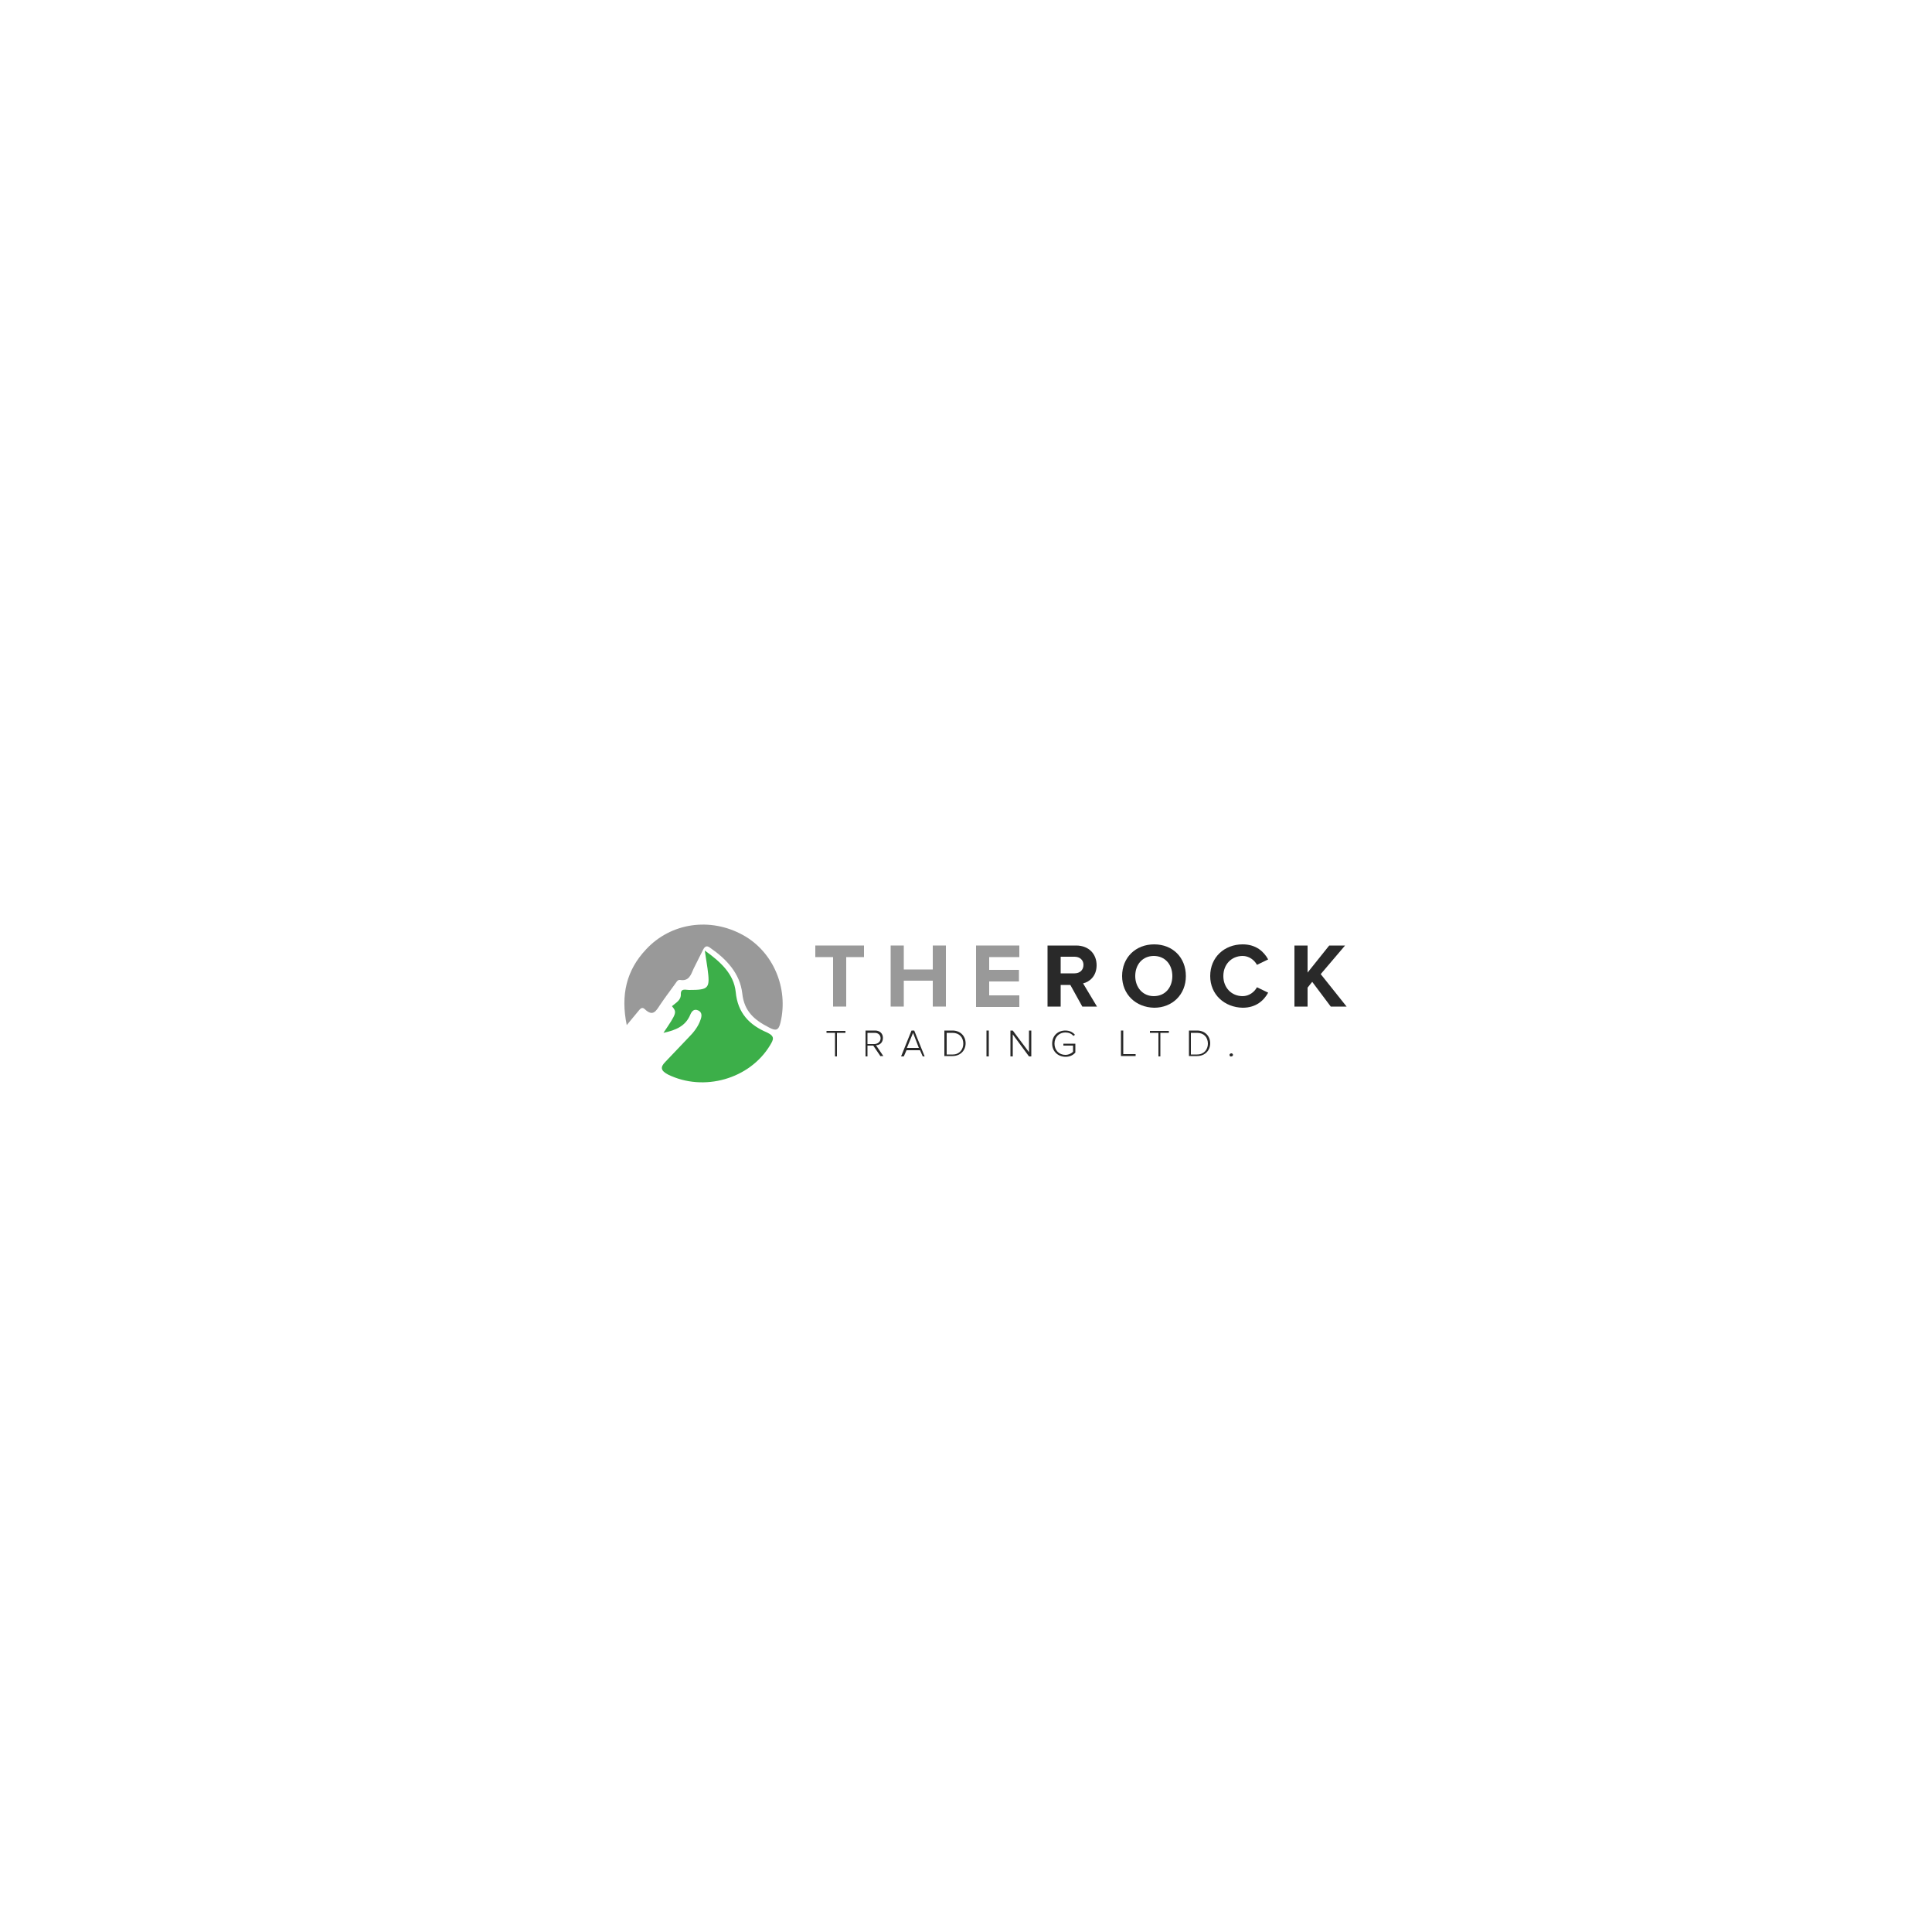
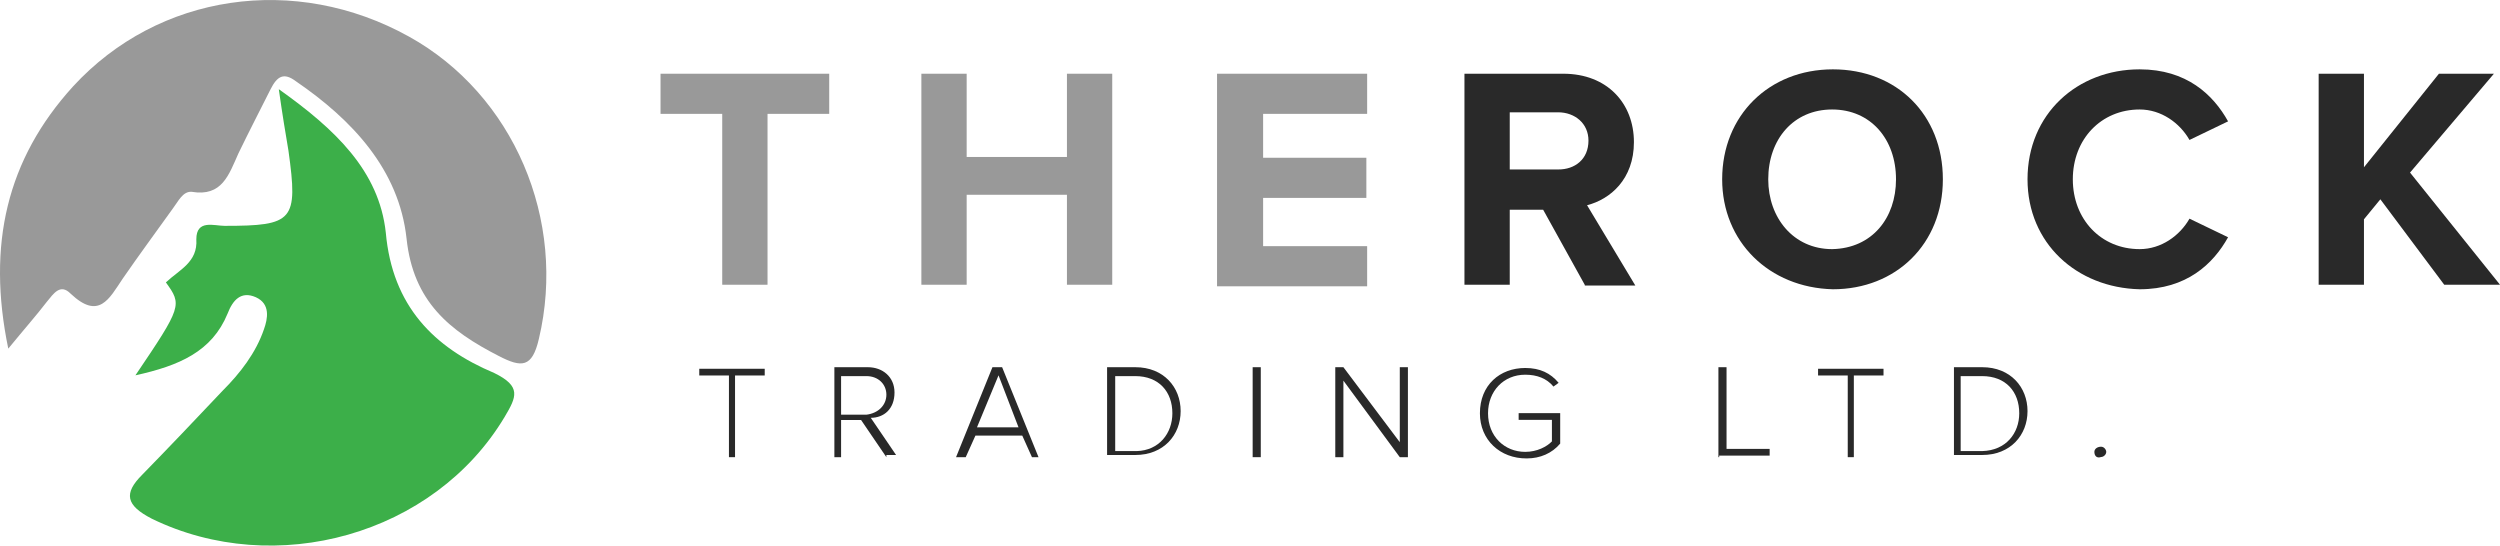
- <svg xmlns="http://www.w3.org/2000/svg" version="1.1" id="Ebene_2" x="0px" y="0px" viewBox="0 0 500 500" enable-background="new 0 0 500 500" xml:space="preserve">
+ <svg xmlns="http://www.w3.org/2000/svg" version="1.1" id="Ebene_2" x="0px" y="0px" width="1600.6px" height="349.3px" viewBox="-0.3 561 1600.6 349.3" enable-background="new -0.3 561 1600.6 349.3" xml:space="preserve">
  <g>
-     <path fill-rule="evenodd" clip-rule="evenodd" fill="#999999" d="M162.2,265.3c1.2-1.5,2.1-2.5,2.9-3.5c0.5-0.6,1-1.4,1.8-0.6   c2.1,2,2.9,0.4,3.9-1.1c1.2-1.8,2.5-3.5,3.8-5.3c0.4-0.5,0.7-1.3,1.4-1.2c2.3,0.4,2.8-1.3,3.5-2.9c0.8-1.6,1.6-3.2,2.4-4.8   c0.5-1,1-1.3,1.9-0.6c4.2,2.9,7.7,6.6,8.3,11.8c0.5,4.7,3.2,6.9,6.9,8.8c1.7,0.9,2.5,0.9,3-1.3c2.1-8.9-1.9-18.3-9.7-22.6   c-8.5-4.7-18.7-3.2-25.1,3.7C162.1,251.1,160.6,257.5,162.2,265.3z" />
-     <path fill-rule="evenodd" clip-rule="evenodd" fill="#3CAF49" d="M171.7,267.3c3.3-0.7,5.7-1.8,6.9-4.6c0.4-1,1-1.7,2.1-1.2   c1.1,0.5,0.9,1.6,0.6,2.4c-0.6,1.8-1.8,3.3-3.1,4.6c-2,2.1-4,4.2-6,6.3c-1.4,1.4-1.2,2.3,0.7,3.3c9.2,4.5,21.1,1.2,26.4-7.6   c0.9-1.5,1.3-2.3-0.8-3.3c-4.5-1.9-7.6-5-8.1-10.5c-0.5-4.6-3.8-7.7-8-10.7c0.3,2,0.5,3.3,0.7,4.6c0.7,5.2,0.4,5.6-4.8,5.6   c-0.8,0-2.1-0.5-2.1,1c0.1,1.7-1.3,2.3-2.3,3.2C175.2,262,175.2,262.1,171.7,267.3z" />
-   </g>
-   <g>
-     <path fill="#292929" d="M216.1,273.4v-6.1h-2.2v-0.5h4.9v0.5h-2.2v6.1H216.1z" />
-     <path fill="#292929" d="M227.9,273.4l-1.9-2.8h-1.5v2.8H224v-6.7h2.5c1.1,0,2,0.7,2,1.9c0,1.2-0.8,1.9-1.8,1.9l1.9,2.8H227.9z    M227.9,268.7c0-0.8-0.6-1.4-1.5-1.4h-1.9v2.9h1.9C227.3,270.1,227.9,269.5,227.9,268.7z" />
-     <path fill="#292929" d="M238.8,273.4l-0.7-1.6h-3.5l-0.7,1.6h-0.7l2.7-6.7h0.7l2.7,6.7H238.8z M236.3,267.3l-1.6,3.9h3.1   L236.3,267.3z" />
-     <path fill="#292929" d="M244.4,273.4v-6.7h2.1c2.1,0,3.4,1.5,3.4,3.3c0,1.8-1.3,3.3-3.4,3.3H244.4z M249.3,270.1   c0-1.6-1-2.8-2.8-2.8H245v5.6h1.6C248.3,272.9,249.3,271.6,249.3,270.1z" />
-     <path fill="#292929" d="M255.3,273.4v-6.7h0.6v6.7H255.3z" />
-     <path fill="#292929" d="M266.3,273.4l-4.2-5.7v5.7h-0.6v-6.7h0.6l4.2,5.6v-5.6h0.6v6.7H266.3z" />
-     <path fill="#292929" d="M272.3,270.1c0-2.1,1.5-3.4,3.4-3.4c1.1,0,1.9,0.4,2.5,1.1l-0.4,0.3c-0.5-0.6-1.2-0.9-2.1-0.9   c-1.6,0-2.8,1.2-2.8,2.9c0,1.7,1.2,2.9,2.8,2.9c0.9,0,1.6-0.4,2-0.8v-1.6h-2.5v-0.5h3.1v2.3c-0.6,0.7-1.5,1.1-2.5,1.1   C273.8,273.5,272.3,272.1,272.3,270.1z" />
-     <path fill="#292929" d="M290.1,273.4v-6.7h0.6v6.1h3.2v0.5H290.1z" />
-     <path fill="#292929" d="M299.8,273.4v-6.1h-2.2v-0.5h4.9v0.5h-2.2v6.1H299.8z" />
-     <path fill="#292929" d="M307.7,273.4v-6.7h2.1c2.1,0,3.4,1.5,3.4,3.3c0,1.8-1.3,3.3-3.4,3.3H307.7z M312.6,270.1   c0-1.6-1-2.8-2.8-2.8h-1.6v5.6h1.6C311.6,272.9,312.6,271.6,312.6,270.1z" />
-     <path fill="#292929" d="M318.2,273c0-0.2,0.2-0.4,0.5-0.4c0.2,0,0.4,0.2,0.4,0.4c0,0.2-0.2,0.4-0.4,0.4   C318.4,273.5,318.2,273.3,318.2,273z" />
-   </g>
-   <g>
-     <path fill="#999999" d="M215.6,260.5v-12.8H211v-3h12.6v3H219v12.8H215.6z" />
-     <path fill="#999999" d="M241.4,260.5v-6.7h-7.5v6.7h-3.4v-15.8h3.4v6.2h7.5v-6.2h3.4v15.8H241.4z" />
-     <path fill="#999999" d="M252.6,260.5v-15.8h11.2v3H256v3.3h7.7v3H256v3.6h7.8v3H252.6z" />
-     <path fill="#292929" d="M280.1,260.5l-3.1-5.6h-2.5v5.6h-3.4v-15.8h7.4c3.3,0,5.3,2.2,5.3,5.1c0,2.8-1.8,4.3-3.5,4.7l3.6,6H280.1z    M280.4,249.7c0-1.3-1-2.1-2.3-2.1h-3.6v4.3h3.6C279.4,251.9,280.4,251.1,280.4,249.7z" />
-     <path fill="#292929" d="M290.4,252.6c0-4.8,3.5-8.2,8.3-8.2c4.8,0,8.2,3.4,8.2,8.2c0,4.8-3.5,8.2-8.2,8.2   C293.9,260.7,290.4,257.3,290.4,252.6z M303.4,252.6c0-3-1.9-5.2-4.8-5.2c-2.9,0-4.8,2.2-4.8,5.2c0,2.9,1.9,5.2,4.8,5.2   C301.6,257.8,303.4,255.5,303.4,252.6z" />
-     <path fill="#292929" d="M313.2,252.6c0-4.9,3.7-8.2,8.4-8.2c3.5,0,5.5,1.9,6.6,3.9l-2.9,1.4c-0.7-1.3-2.1-2.3-3.7-2.3   c-2.9,0-5,2.2-5,5.2c0,3,2.1,5.2,5,5.2c1.6,0,3-1,3.7-2.3l2.9,1.4c-1.1,2-3.1,3.9-6.6,3.9C316.9,260.7,313.2,257.4,313.2,252.6z" />
-     <path fill="#292929" d="M344.4,260.5l-4.8-6.4l-1.2,1.5v4.9H335v-15.8h3.4v7l5.6-7h4.1l-6.3,7.4l6.7,8.4H344.4z" />
+     <path fill="#999999" d="M5,784.2c10.5-12.8,18.1-21.4,24.7-30c4.3-5.2,8.6-11.9,15.2-5.2c18.1,17.1,24.7,3.3,33.3-9.5   c10.5-15.2,21.4-30,32.3-45.2c3.3-4.3,6.2-10.9,11.9-10.5c19.5,3.3,23.8-10.9,30-24.7c6.7-13.8,13.8-27.6,20.5-40.9   c4.3-8.6,8.6-10.9,16.2-5.2c36.1,24.7,66.1,56.6,70.9,100.8c4.3,40.4,27.6,59,59,75.1c14.7,7.6,21.4,7.6,25.7-10.9   c18.1-76.1-16.2-156.5-83.2-193.6c-72.8-40.4-160.3-27.6-215,31.9C4.1,662.9-8.8,717.6,5,784.2z" />
+     <path fill="#3CAF49" d="M86.4,801.3c28.1-6.2,49-15.2,59-39.5c3.3-8.6,8.6-14.7,18.1-10.5c9.5,4.3,7.6,13.8,5.2,20.5   c-5.2,15.2-15.2,28.1-26.6,39.5c-17.1,18.1-34.2,36.1-51.4,53.7c-11.9,11.9-10.5,19.5,6.2,28.1c79,38.5,180.7,10.5,225.9-65.2   c7.6-12.8,10.9-19.5-6.7-28.1c-38.5-16.2-65.2-42.8-69.4-89.9c-4.3-39.5-32.3-66.1-68.5-91.8c2.4,17.1,4.3,28.1,6.2,39.5   c6.2,44.7,3.3,48-40.9,48c-6.7,0-18.1-4.3-18.1,8.6c1,14.7-10.9,19.5-19.5,27.6C116.3,756.2,116.3,757.1,86.4,801.3z" />
+     <path fill="#292929" d="M466.4,853.7v-52.3h-19v-4.3h41.9v4.3h-19v52.3H466.4z" />
+     <path fill="#292929" d="M567.2,853.7L551,829.9h-12.8v23.8h-4.3v-57.6h21.4c9.5,0,17.1,6.2,17.1,16.2c0,10.5-6.7,16.2-15.2,16.2   l16.2,23.8h-6.2V853.7L567.2,853.7z M567.2,813.7c0-6.7-5.2-11.9-12.8-11.9h-16.2v24.7h16.2C562,825.6,567.2,820.4,567.2,813.7z" />
+     <path fill="#292929" d="M660.4,853.7l-6.2-13.8h-30l-6.2,13.8h-6.2l23.3-57.6h6.2l23.3,57.6H660.4z M639,801.3l-13.8,33.3h26.6   L639,801.3z" />
+     <path fill="#292929" d="M708.5,853.7v-57.6h18.1c18.1,0,29,12.8,29,28.1s-10.9,28.1-29,28.1h-18.1V853.7z M750.3,825.6   c0-13.8-8.6-23.8-23.8-23.8h-12.8v48h13.8C741.8,849.4,750.3,838.4,750.3,825.6z" />
+     <path fill="#292929" d="M801.7,853.7v-57.6h5.2v57.6H801.7z" />
+     <path fill="#292929" d="M895.9,853.7l-36.1-49v49h-5.2v-57.6h5.2l36.1,48v-48h5.2v57.6H895.9z" />
+     <path fill="#292929" d="M947.2,825.6c0-18.1,12.8-29,29-29c9.5,0,16.2,3.3,21.4,9.5l-3.3,2.4c-4.3-5.2-10.5-7.6-18.1-7.6   c-13.8,0-23.8,10.5-23.8,24.7c0,14.7,10.5,24.7,23.8,24.7c7.6,0,13.8-3.3,17.1-6.7v-13.8H972v-4.3h26.6V845   c-5.2,6.2-12.8,9.5-21.4,9.5C960.1,854.6,947.2,842.7,947.2,825.6z" />
+     <path fill="#292929" d="M1099.9,853.7v-57.6h5.2v52.3h27.6v4.3h-32.3v1H1099.9z" />
+     <path fill="#292929" d="M1182.7,853.7v-52.3h-19v-4.3h41.9v4.3h-19v52.3H1182.7z" />
+     <path fill="#292929" d="M1250.7,853.7v-57.6h18.1c18.1,0,29,12.8,29,28.1s-10.9,28.1-29,28.1h-18.1V853.7z M1292.5,825.6   c0-13.8-8.6-23.8-23.8-23.8H1255v48h13.8C1284,849.4,1292.5,838.4,1292.5,825.6z" />
+     <path fill="#292929" d="M1340.6,850.3c0-1.9,1.9-3.3,4.3-3.3c1.9,0,3.3,1.9,3.3,3.3c0,1.9-1.9,3.3-3.3,3.3   C1342,854.6,1340.6,852.7,1340.6,850.3z" />
+     <path fill="#999999" d="M462.1,743.3V633.9h-39.5v-25.7h108v25.7h-39.5v109.4H462.1z" />
+     <path fill="#999999" d="M682.8,743.3v-57.6h-64.2v57.6h-29V608.2h29v53.3h64.2v-53.3h29v135.1H682.8z" />
+     <path fill="#999999" d="M778.9,743.3V608.2H875v25.7h-66.6V662h66.1v25.7h-66.1v30.9H875v25.7h-96.1V743.3z" />
+     <path fill="#292929" d="M1014.3,743.3l-26.6-48h-21.4v48h-29V608.2h63.3c28.1,0,45.2,19,45.2,43.8c0,23.8-15.2,36.6-30,40.4   l30.9,51.4h-32.3L1014.3,743.3L1014.3,743.3z M1016.7,651c0-10.9-8.6-18.1-19.5-18.1h-30.9v36.6h30.9   C1008.1,669.6,1016.7,662.9,1016.7,651z" />
+     <path fill="#292929" d="M1102.3,675.8c0-40.9,30-70.4,70.9-70.4s70.4,29,70.4,70.4c0,41.4-30,70.4-70.4,70.4   C1132.3,745.2,1102.3,715.7,1102.3,675.8z M1213.6,675.8c0-25.7-16.2-44.7-40.9-44.7c-24.7,0-40.9,19-40.9,44.7   c0,24.7,16.2,44.7,40.9,44.7C1198.4,720,1213.6,700.5,1213.6,675.8z" />
+     <path fill="#292929" d="M1297.8,675.8c0-41.9,31.9-70.4,71.8-70.4c30,0,47.1,16.2,56.6,33.3l-24.7,11.9   c-6.2-10.9-18.1-19.5-31.9-19.5c-24.7,0-42.8,19-42.8,44.7s18.1,44.7,42.8,44.7c13.8,0,25.7-8.6,31.9-19.5l24.7,11.9   c-9.5,17.1-26.6,33.3-56.6,33.3C1329.2,745.2,1297.8,716.7,1297.8,675.8z" />
+     <path fill="#292929" d="M1564.6,743.3l-40.9-54.7l-10.5,12.8v41.9h-29V608.2h29v59.9l48-59.9h35.2l-53.7,63.3l57.6,71.8H1564.6   L1564.6,743.3z" />
  </g>
</svg>
